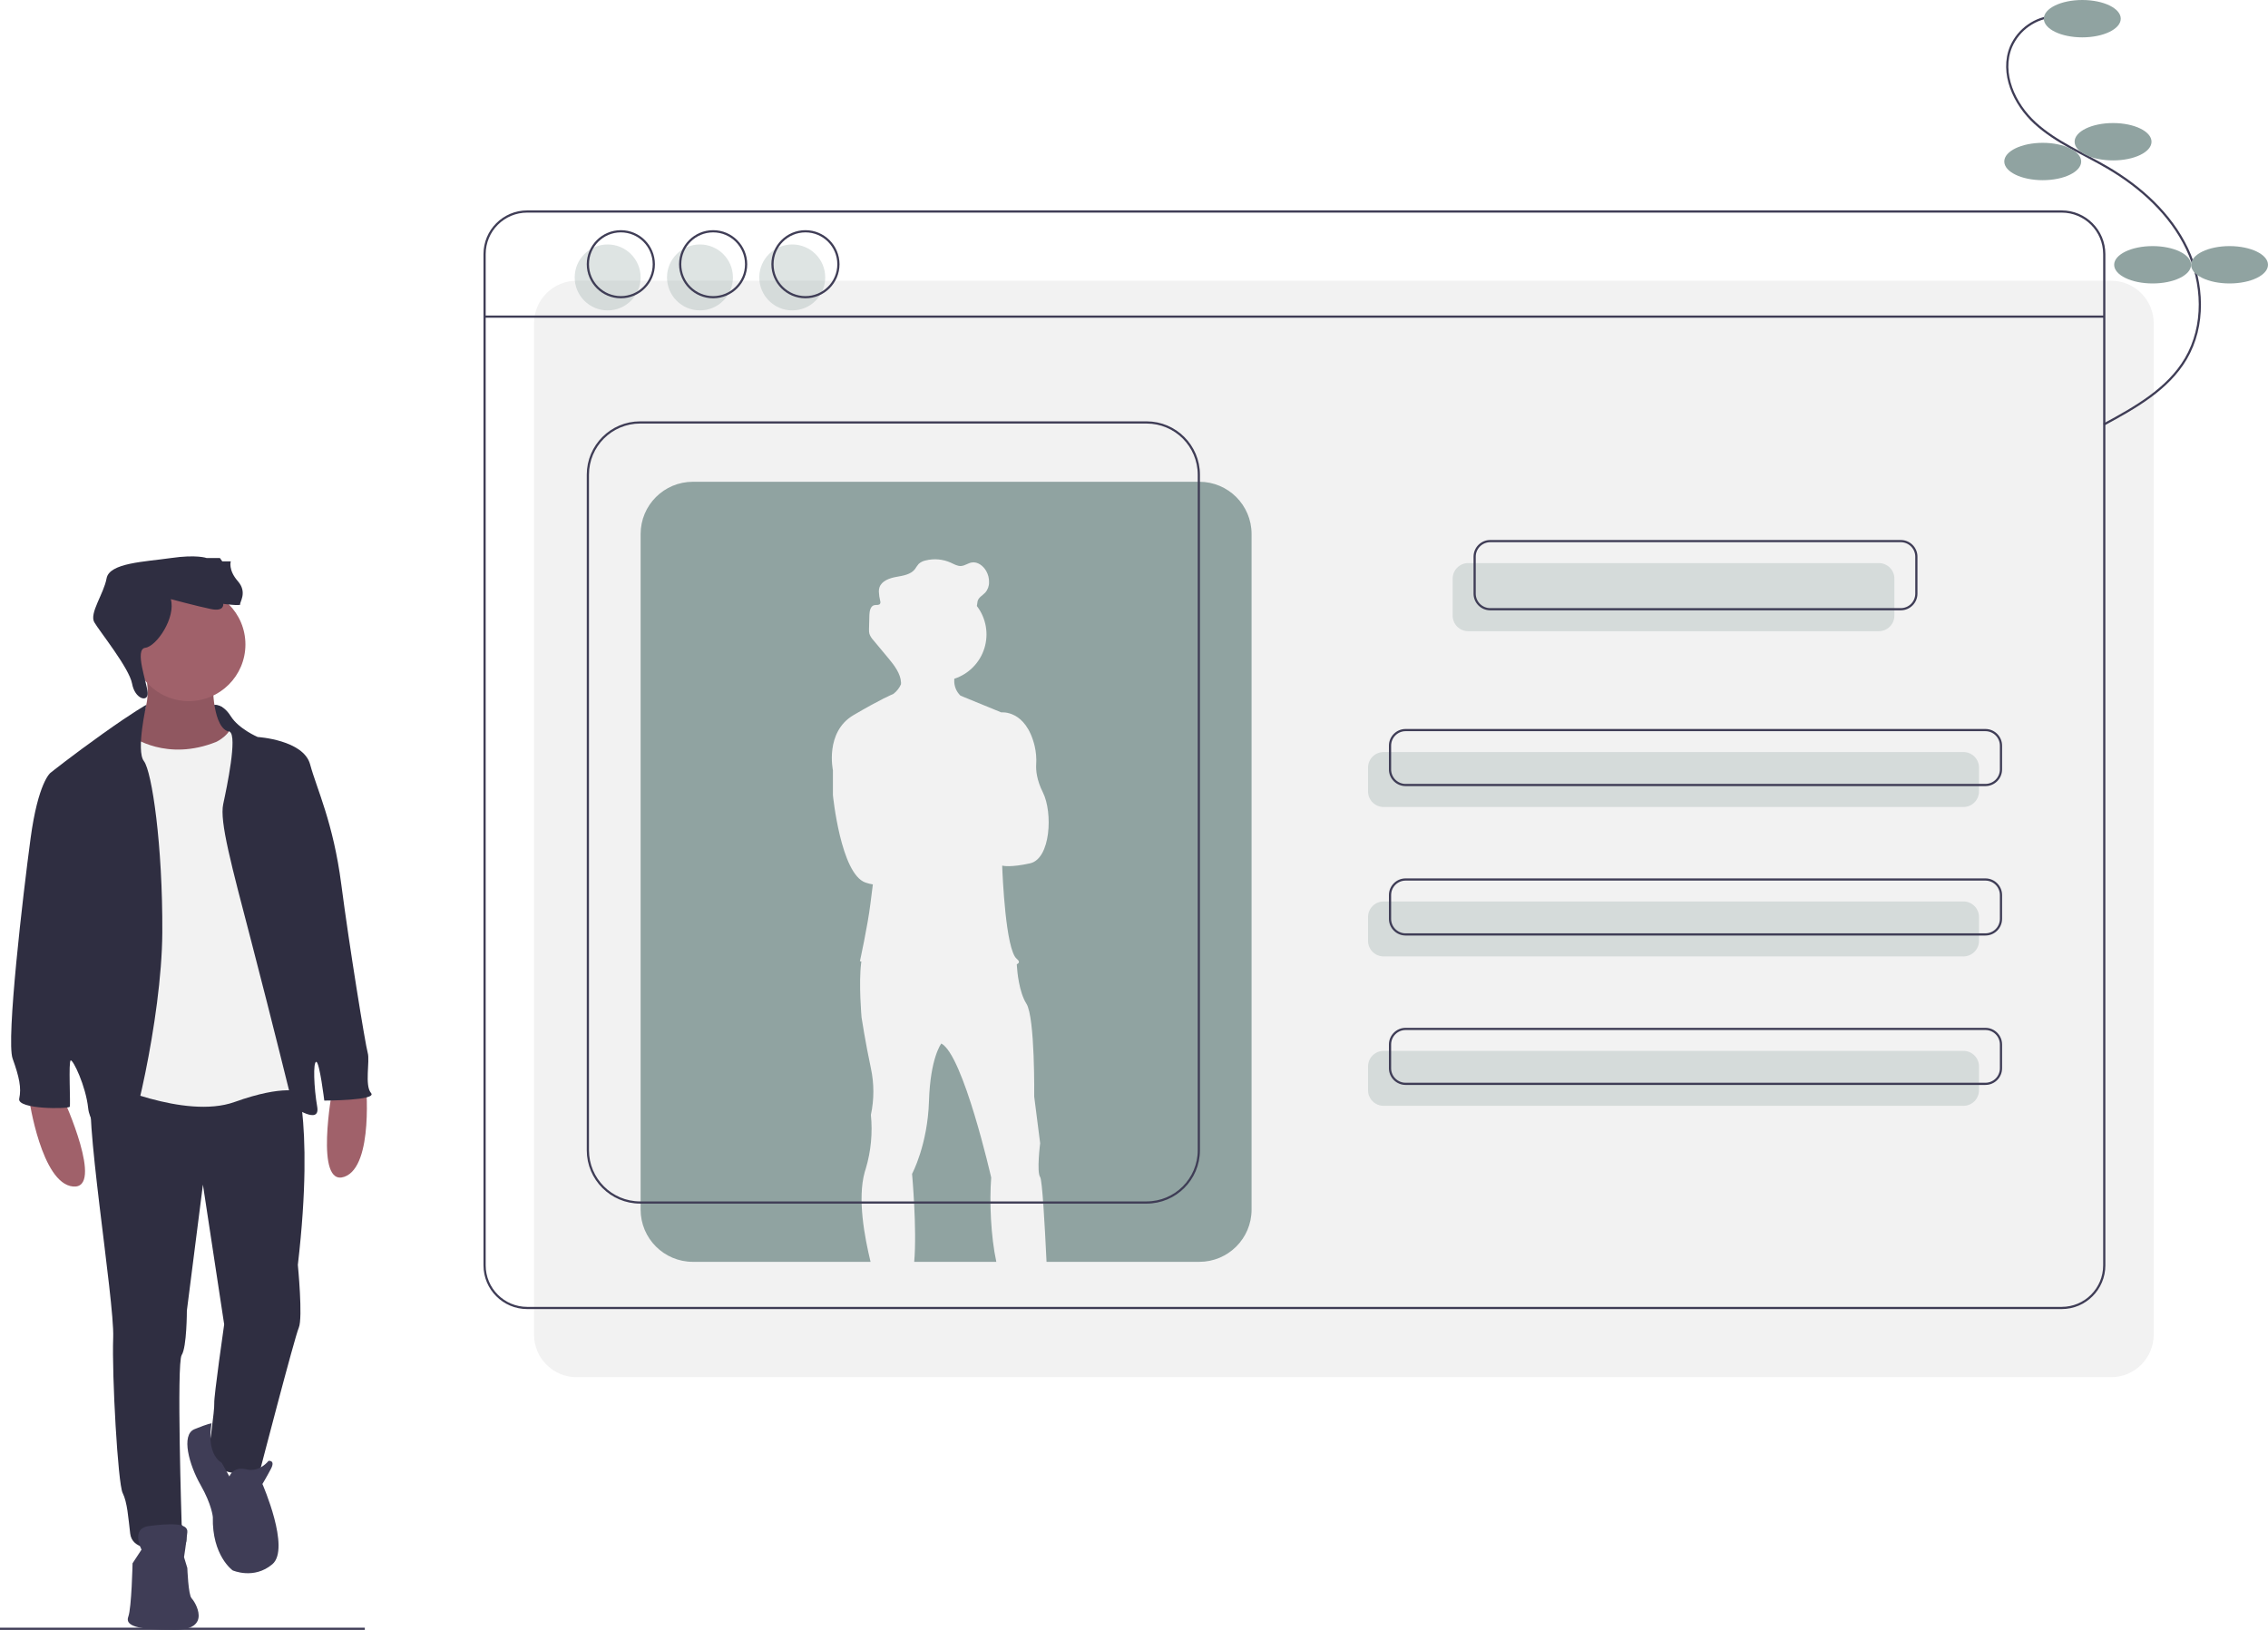
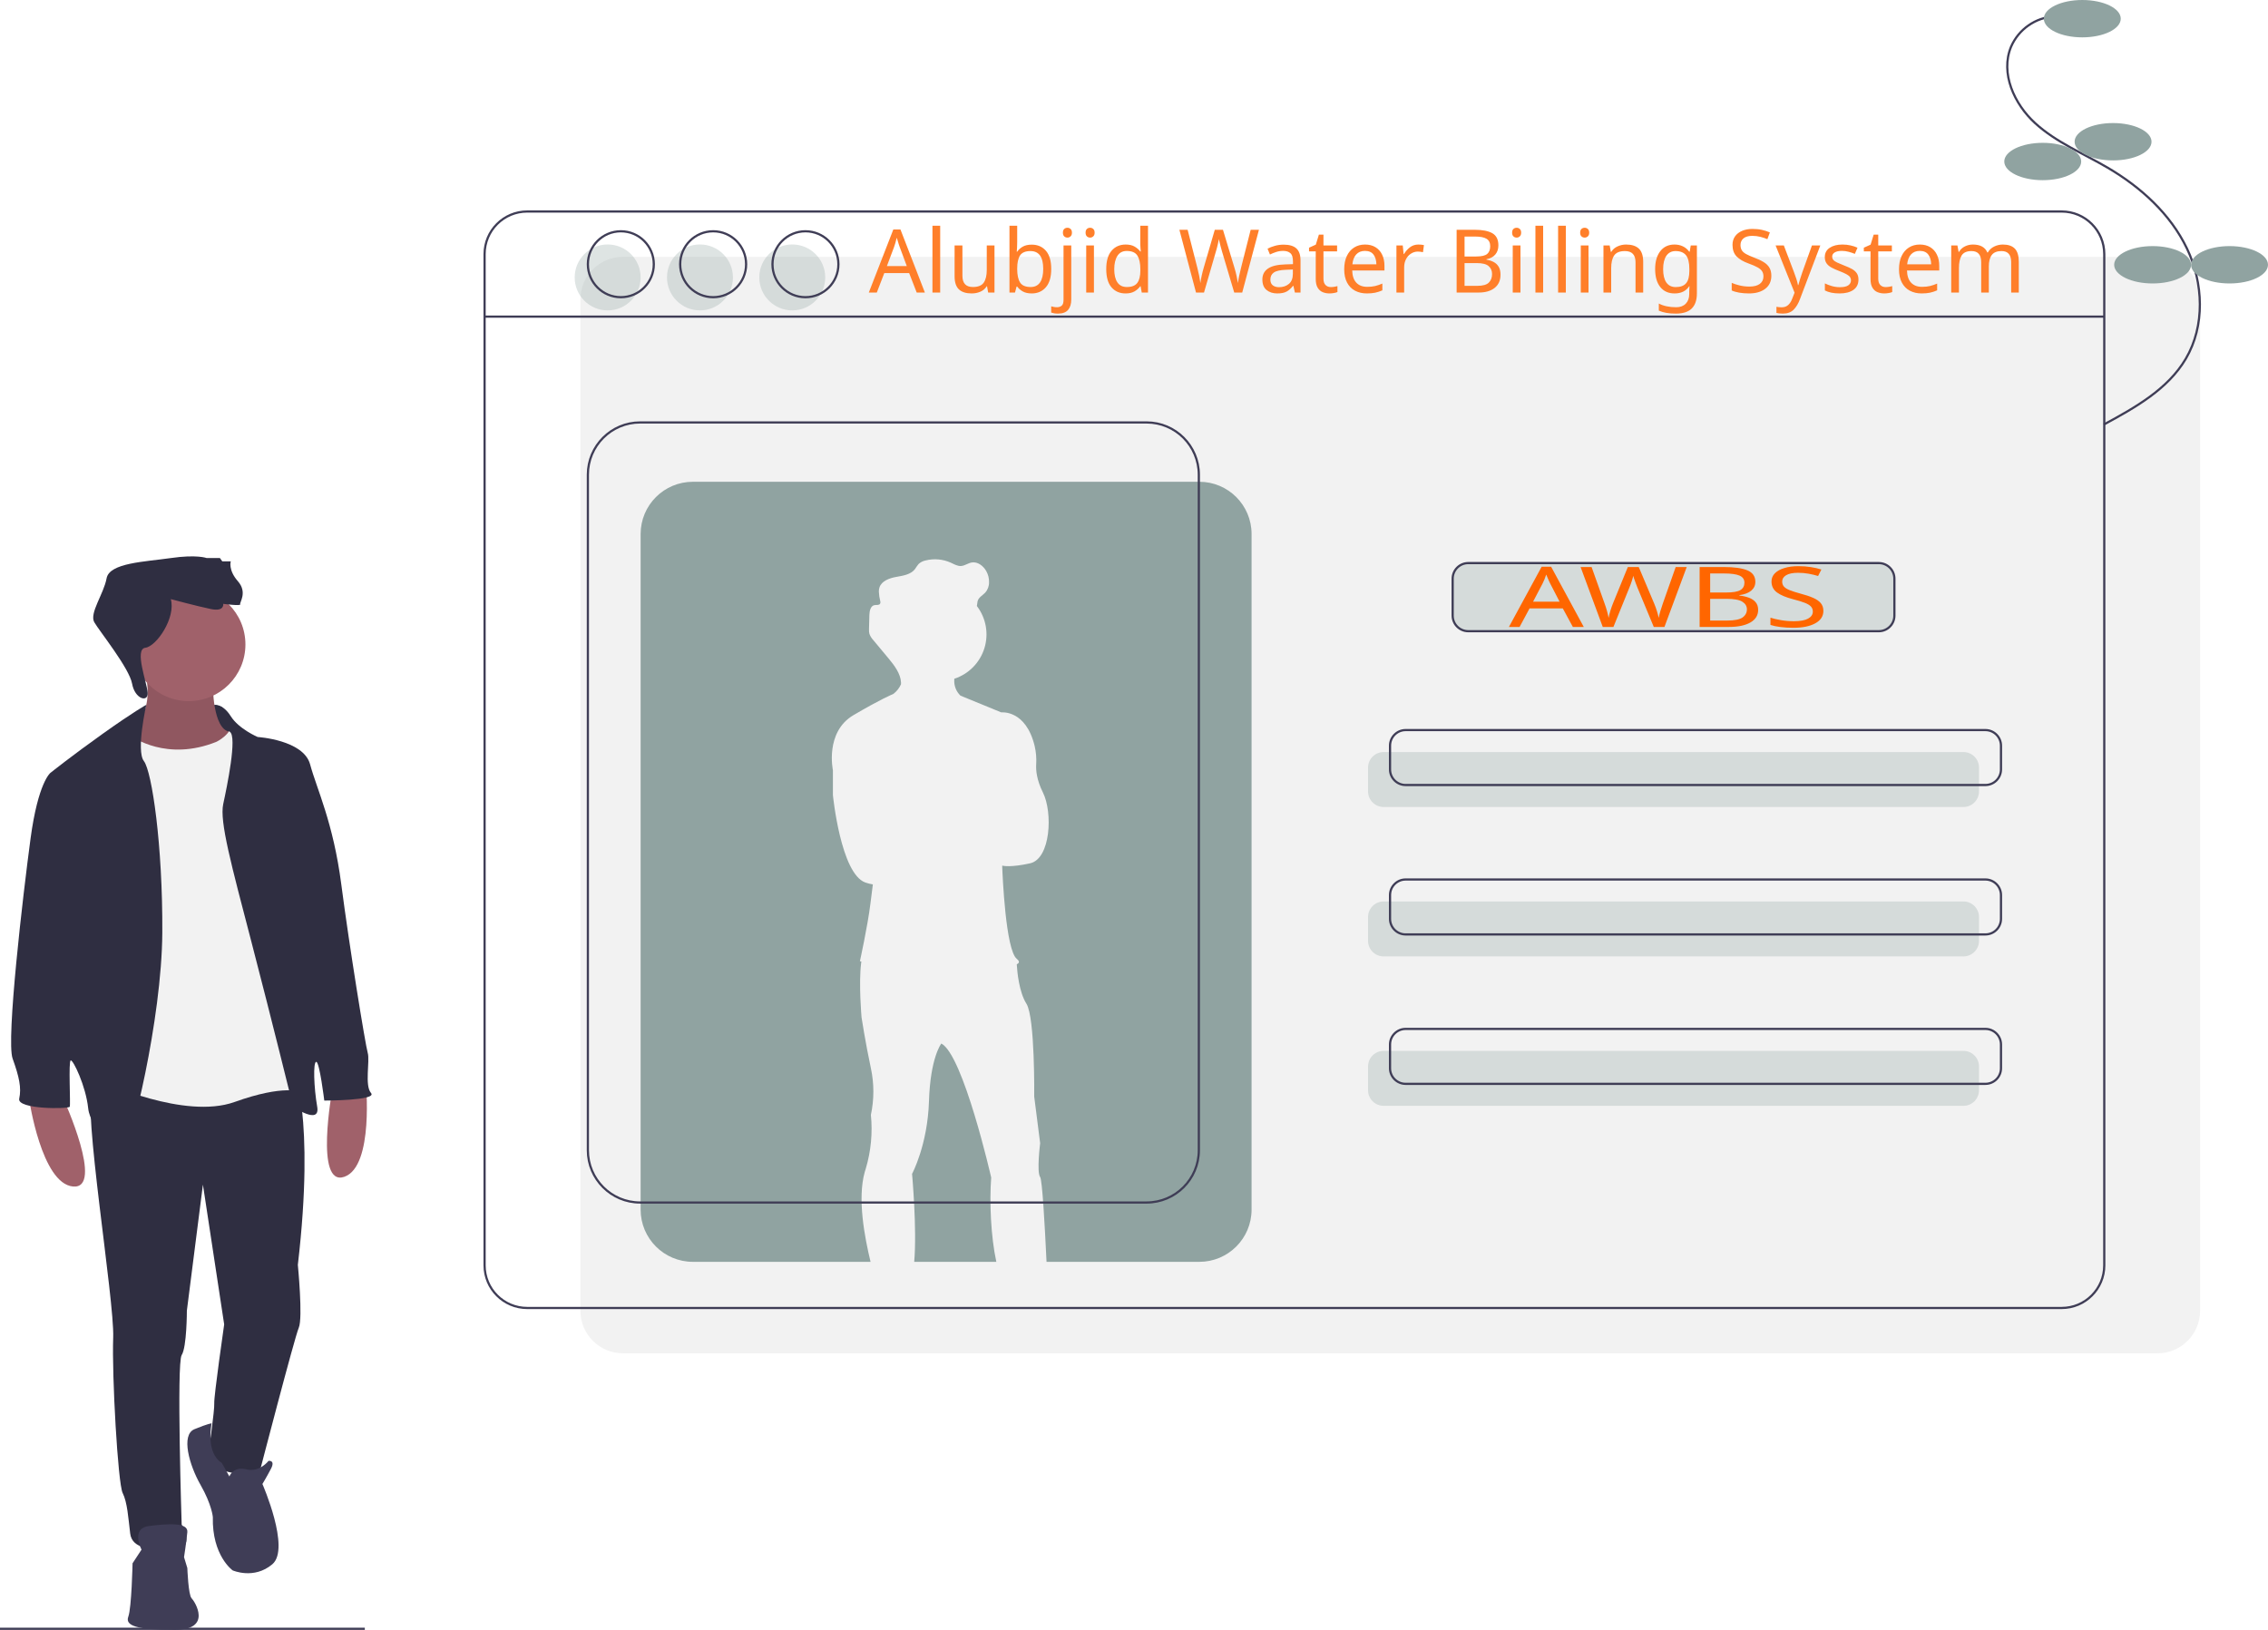
- <svg xmlns="http://www.w3.org/2000/svg" id="fe80fb2b-bcaf-407e-919b-306adc32f78b" data-name="Layer 1" width="1032" height="741.753" viewBox="0 0 1032 741.753">
-   <line y1="741.253" x2="166" y2="741.253" fill="none" stroke="#3f3d56" stroke-miterlimit="10" />
-   <rect x="243" y="127.753" width="737" height="499" rx="19.398" fill="#f2f2f2" />
-   <rect x="220.5" y="96.253" width="737" height="499" rx="19.398" fill="none" stroke="#3f3d56" stroke-miterlimit="10" />
-   <line x1="220.5" y1="144.093" x2="957.5" y2="144.093" fill="none" stroke="#3f3d56" stroke-miterlimit="10" />
-   <rect x="661" y="256.253" width="201" height="31" rx="7.093" fill="#90a3a1" opacity="0.3" />
-   <rect x="622.5" y="342.253" width="278" height="25" rx="7.093" fill="#90a3a1" opacity="0.3" />
-   <rect x="622.5" y="410.253" width="278" height="25" rx="7.093" fill="#90a3a1" opacity="0.3" />
-   <rect x="622.5" y="478.253" width="278" height="25" rx="7.093" fill="#90a3a1" opacity="0.3" />
-   <rect x="671" y="246.253" width="201" height="31" rx="7.093" fill="none" stroke="#3f3d56" stroke-miterlimit="10" />
-   <rect x="632.5" y="332.253" width="278" height="25" rx="7.093" fill="none" stroke="#3f3d56" stroke-miterlimit="10" />
-   <rect x="632.5" y="400.253" width="278" height="25" rx="7.093" fill="none" stroke="#3f3d56" stroke-miterlimit="10" />
-   <rect x="632.5" y="468.253" width="278" height="25" rx="7.093" fill="none" stroke="#3f3d56" stroke-miterlimit="10" />
-   <circle cx="276.5" cy="126.253" r="15" fill="#90a3a1" opacity="0.3" />
-   <circle cx="318.5" cy="126.253" r="15" fill="#90a3a1" opacity="0.3" />
-   <circle cx="360.5" cy="126.253" r="15" fill="#90a3a1" opacity="0.3" />
-   <circle cx="282.5" cy="120.253" r="15" fill="none" stroke="#3f3d56" stroke-miterlimit="10" />
-   <circle cx="324.5" cy="120.253" r="15" fill="none" stroke="#3f3d56" stroke-miterlimit="10" />
-   <circle cx="366.5" cy="120.253" r="15" fill="none" stroke="#3f3d56" stroke-miterlimit="10" />
-   <path d="M537.854,653.379c-2.511-11.568-3.177-27.369-2.333-38.36,0,0-12.698-55.786-22.69-60.991l-.003.003c-.153.197-5.002,6.554-5.617,26.224-.625,19.983-7.7,33.097-7.7,33.097s2.29,24.908.98,40.028Z" transform="translate(-84.5 -79.12639)" fill="#90a3a1" />
-   <path d="M630.228,298.379H399.772A23.772,23.772,0,0,0,376,322.151V629.607a23.772,23.772,0,0,0,23.772,23.772h80.855c-2.7-11.199-6.057-28.691-2.657-40.852l-.002-.008.002.005c.159-.568.327-1.127.516-1.67a63.497,63.497,0,0,0,2.292-24.354,50.609,50.609,0,0,0,0-21.232c-2.498-11.656-4.246-23.105-4.246-23.105s-1.377-15.402-.175-24.844c.027-.207.058-.404.087-.605-.424-.097-.662-.152-.662-.152s3.539-16.028,4.788-26.227c.295-2.408.683-5.46,1.103-8.715a20.94,20.94,0,0,1-3.393-.86c-11.24-3.955-14.779-39.758-14.779-39.758V429.656s-3.747-17.381,9.367-25.083c12.628-7.416,17.67-9.446,18.026-9.586.096-.069.19-.131.288-.207a11.061,11.061,0,0,0,3.29-4.234q.026-.429.012-.852c-.213-4.067-3.044-7.765-5.73-10.992q-3.437-4.129-6.873-8.257a8.072,8.072,0,0,1-1.77-2.865,6.604,6.604,0,0,1-.187-1.804q-.003-.337.004-.673.056-3.078.167-6.155c.064-1.792.516-4.054,2.271-4.422.913-.192,2.121.142,2.604-.656a1.565,1.565,0,0,0,.117-1.061c-.006.027-.007.054-.015.081-.006-.033-.012-.067-.018-.1a22.437,22.437,0,0,1-.651-4.386,5.842,5.842,0,0,1,.282-1.97c1.017-2.975,4.518-4.196,7.611-4.757,3.094-.561,6.567-1.044,8.508-3.517a26.951,26.951,0,0,1,1.689-2.374,6.63,6.63,0,0,1,3.166-1.597,17.498,17.498,0,0,1,11.506,1.021c1.496.683,3,1.602,4.641,1.498,1.705-.108,3.162-1.308,4.845-1.6,2.719-.472,5.319,1.566,6.659,3.978a9.851,9.851,0,0,1,1.233,5.023,6.912,6.912,0,0,1-1.764,4.741c-1.17,1.241-2.916,2.094-3.402,3.73-.198.666-.152,1.383-.327,2.055-.022.084-.057.162-.086.244.032.042.067.081.099.123a21.231,21.231,0,0,1-10.332,33.019c-.008.211-.016.421-.015.633a9.173,9.173,0,0,0,2.84,7.065l18.547,7.606s11.166-1.353,15.195,15.31a28.826,28.826,0,0,1,.69,8.457c-.146,2.513.195,6.936,3.057,12.66,4.579,9.159,3.539,30.182-5.828,32.264-8.872,1.972-12.324,1.143-12.664,1.05l-.02.368c.146,3.945,1.55,37.969,6.648,42.086,1.41,1.138,1.14,1.908-.016,2.426l.003.003s.009.219.031.612c.153,2.488.94,11.965,4.353,17.357,3.956,6.245,3.541,42.257,3.541,42.257l2.704,21.232s-1.664,13.114,0,15.402c.946,1.298,2.091,21.404,2.905,38.57h69.53A23.772,23.772,0,0,0,654,629.607V322.151A23.772,23.772,0,0,0,630.228,298.379Z" transform="translate(-84.5 -79.12639)" fill="#90a3a1" />
-   <rect x="267.5" y="192.253" width="278" height="355" rx="23.772" fill="none" stroke="#3f3d56" stroke-miterlimit="10" />
-   <path d="M185.324,400.757S176,398,174,401s2.727,24.748,2.727,24.748l20.546,1.249-7.17-18.107Z" transform="translate(-84.5 -79.12639)" fill="#2f2e41" />
-   <path d="M113.444,579.347s18.695,41.042,4.298,39.753-19.984-39.753-19.984-39.753Z" transform="translate(-84.5 -79.12639)" fill="#a0616a" />
-   <path d="M235.711,575.071s-8.201,44.348,5.455,39.611,9.764-43.409,9.764-43.409Z" transform="translate(-84.5 -79.12639)" fill="#a0616a" />
-   <path d="M181.347,390.466s-.215,20.629,7.736,21.703-4.513,12.033-4.513,12.033l-14.182,2.793L149.974,425.492l-9.025-11.604s15.901-7.521,9.025-30.943Z" transform="translate(-84.5 -79.12639)" fill="#a0616a" />
-   <path d="M181.347,390.466s-.215,20.629,7.736,21.703-4.513,12.033-4.513,12.033l-14.182,2.793L149.974,425.492l-9.025-11.604s15.901-7.521,9.025-30.943Z" transform="translate(-84.5 -79.12639)" opacity="0.1" />
-   <path d="M217.876,564.95s10.099,21.703,2.149,89.82c0,0,2.364,24.067.43,28.579s-17.835,65.754-17.835,65.754-20.414,4.513-23.207-9.025c0,0,2.793-19.339,2.579-22.348s4.513-35.885,4.513-35.885l-9.67-63.605-7.306,57.373s0,16.546-2.364,20.199,0,77.142,0,77.142,6.661,11.174-3.438,11.389-19.124-.215-19.984-7.306-1.289-14.182-3.438-18.48-4.942-53.505-4.298-70.696-14.182-105.507-9.455-114.747S217.876,564.95,217.876,564.95Z" transform="translate(-84.5 -79.12639)" fill="#2f2e41" />
-   <circle cx="85.888" cy="293.29" r="25.786" fill="#a0616a" />
-   <path d="M144.602,414.318s15.686,11.604,38.464,2.364c0,0,7.521-3.653,6.876-9.24s15.686,44.91,15.686,44.91l16.546,87.886-.86,35.885s-7.306-3.653-30.083,4.513-59.952-9.24-59.952-9.24l1.289-92.184,1.289-53.72,3.438-11.818S139.015,410.45,144.602,414.318Z" transform="translate(-84.5 -79.12639)" fill="#f2f2f2" />
-   <path d="M182.063,399.893s3.796-.617,7.449,5.185,12.248,9.455,12.248,9.455,20.843,1.289,23.852,12.463,10.529,26.43,14.182,54.58,10.959,73.06,12.033,76.713-1.504,14.827,1.504,18.265-21.273,3.438-21.273,3.438-2.149-17.62-3.653-17.62-1.074,11.818.43,20.414-10.959,0-10.959,0-9.67-39.323-18.91-74.779S184.355,452.997,186.074,445.046s6.446-30.728,3.008-32.877S182.063,399.893,182.063,399.893Z" transform="translate(-84.5 -79.12639)" fill="#2f2e41" />
-   <path d="M151.076,399.874s-5.614,3.055-19.796,13.155-23.852,17.835-23.852,17.835-5.587,4.298-9.025,29.868S87.229,552.487,90.237,560.867s4.083,13.323,3.008,18.265,22.563,4.727,22.992,3.653-.645-20.629.43-21.058,6.876,11.604,7.951,21.703,13.538,18.05,16.331,18.05,17.191-58.233,17.405-97.986-4.727-73.275-8.38-78.002S151.076,399.874,151.076,399.874Z" transform="translate(-84.5 -79.12639)" fill="#2f2e41" />
-   <path d="M188.867,751.037s1.719-4.727,7.736-3.223,10.099-3.868,10.099-3.868,3.223-.43,1.074,3.653-3.868,6.876-3.868,6.876,12.893,29.439,4.513,36.53-18.05,2.793-18.05,2.793-9.455-6.661-9.025-24.282c0,0-.43-5.587-5.587-14.612s-9.025-22.777-2.793-25.356,7.835-2.674,7.835-2.674-2.916,13.337,4.616,17.998Z" transform="translate(-84.5 -79.12639)" fill="#3f3d56" />
-   <path d="M148.9,784.344s-5.157-9.67,3.438-10.744,17.835-1.719,17.405,2.793-1.504,11.389-1.504,11.389l1.504,4.942s.43,12.248,1.934,13.752,9.67,14.397-7.736,14.397-22.563-1.934-21.058-6.017,1.934-24.282,1.934-24.282Z" transform="translate(-84.5 -79.12639)" fill="#3f3d56" />
-   <path d="M162.222,351.788s12.033,3.223,18.265,4.513,5.587-2.364,5.587-2.364,8.165,1.074,7.736.215,3.438-5.372-1.074-10.529-3.223-9.025-3.223-9.025h-3.868l-1.074-1.504h-6.017s-4.513-1.719-16.331,0-27.935,2.149-29.224,9.24-7.951,15.901-5.587,19.984,15.901,20.843,17.191,27.935,7.309,8.667,7.093,4.226-6.233-19.912-1.076-20.557S164.586,360.168,162.222,351.788Z" transform="translate(-84.5 -79.12639)" fill="#2f2e41" />
-   <path d="M1019.381,86.584a22.982,22.982,0,0,0-19.81,13.851c-4.954,11.974,1.424,26.039,10.999,34.77s21.874,13.722,33.048,20.282c15.01,8.811,28.497,21.043,36.007,36.744s8.309,35.15-.519,50.15c-8.194,13.922-23.093,22.255-37.302,29.94" transform="translate(-84.5 -79.12639)" fill="none" stroke="#3f3d56" stroke-miterlimit="10" />
-   <ellipse cx="947.5" cy="8.5" rx="17.5" ry="8.5" fill="#90a3a1" />
-   <ellipse cx="961.5" cy="64.5" rx="17.5" ry="8.5" fill="#90a3a1" />
-   <ellipse cx="929.5" cy="73.5" rx="17.5" ry="8.5" fill="#90a3a1" />
-   <ellipse cx="979.5" cy="120.5" rx="17.5" ry="8.5" fill="#90a3a1" />
-   <ellipse cx="1014.5" cy="120.5" rx="17.5" ry="8.5" fill="#90a3a1" />
+ <svg xmlns="http://www.w3.org/2000/svg" id="fe80fb2b-bcaf-407e-919b-306adc32f78b" data-name="Layer 1" width="1032" height="741.753" viewBox="0 0 1032 741.753" version="1.1">
+   <defs id="defs3887" />
+   <line y1="741.253" x2="166" y2="741.253" fill="none" stroke="#3f3d56" stroke-miterlimit="10" id="line3804" />
+   <rect x="264.095" y="116.885" width="737" height="499" rx="19.398" id="rect3806" style="fill:#f2f2f2" />
+   <rect x="220.5" y="96.253" width="737" height="499" rx="19.398" fill="none" stroke="#3f3d56" stroke-miterlimit="10" id="rect3808" />
+   <line x1="220.5" y1="144.093" x2="957.5" y2="144.093" fill="none" stroke="#3f3d56" stroke-miterlimit="10" id="line3810" />
+   <rect x="661" y="256.253" width="201" height="31" rx="7.093" fill="#90a3a1" opacity="0.3" id="rect3812" />
+   <rect x="622.5" y="342.253" width="278" height="25" rx="7.093" fill="#90a3a1" opacity="0.3" id="rect3814" />
+   <rect x="622.5" y="410.253" width="278" height="25" rx="7.093" fill="#90a3a1" opacity="0.3" id="rect3816" />
+   <rect x="622.5" y="478.253" width="278" height="25" rx="7.093" fill="#90a3a1" opacity="0.3" id="rect3818" />
+   <rect x="661" y="256.253" width="201" height="31" rx="7.093" stroke-miterlimit="10" id="rect3820" style="fill:none;stroke:#3f3d56;stroke-miterlimit:10" />
+   <rect x="632.5" y="332.253" width="278" height="25" rx="7.093" fill="none" stroke="#3f3d56" stroke-miterlimit="10" id="rect3822" />
+   <rect x="632.5" y="400.253" width="278" height="25" rx="7.093" fill="none" stroke="#3f3d56" stroke-miterlimit="10" id="rect3824" />
+   <rect x="632.5" y="468.253" width="278" height="25" rx="7.093" fill="none" stroke="#3f3d56" stroke-miterlimit="10" id="rect3826" />
+   <circle cx="276.5" cy="126.253" r="15" fill="#90a3a1" opacity="0.3" id="circle3828" />
+   <circle cx="318.5" cy="126.253" r="15" fill="#90a3a1" opacity="0.3" id="circle3830" />
+   <circle cx="360.5" cy="126.253" r="15" fill="#90a3a1" opacity="0.3" id="circle3832" />
+   <circle cx="282.5" cy="120.253" r="15" fill="none" stroke="#3f3d56" stroke-miterlimit="10" id="circle3834" />
+   <circle cx="324.5" cy="120.253" r="15" fill="none" stroke="#3f3d56" stroke-miterlimit="10" id="circle3836" />
+   <circle cx="366.5" cy="120.253" r="15" fill="none" stroke="#3f3d56" stroke-miterlimit="10" id="circle3838" />
+   <path d="M537.854,653.379c-2.511-11.568-3.177-27.369-2.333-38.36,0,0-12.698-55.786-22.69-60.991l-.003.003c-.153.197-5.002,6.554-5.617,26.224-.625,19.983-7.7,33.097-7.7,33.097s2.29,24.908.98,40.028Z" transform="translate(-84.5 -79.12639)" fill="#90a3a1" id="path3840" />
+   <path d="M630.228,298.379H399.772A23.772,23.772,0,0,0,376,322.151V629.607a23.772,23.772,0,0,0,23.772,23.772h80.855c-2.7-11.199-6.057-28.691-2.657-40.852l-.002-.008.002.005c.159-.568.327-1.127.516-1.67a63.497,63.497,0,0,0,2.292-24.354,50.609,50.609,0,0,0,0-21.232c-2.498-11.656-4.246-23.105-4.246-23.105s-1.377-15.402-.175-24.844c.027-.207.058-.404.087-.605-.424-.097-.662-.152-.662-.152s3.539-16.028,4.788-26.227c.295-2.408.683-5.46,1.103-8.715a20.94,20.94,0,0,1-3.393-.86c-11.24-3.955-14.779-39.758-14.779-39.758V429.656s-3.747-17.381,9.367-25.083c12.628-7.416,17.67-9.446,18.026-9.586.096-.069.19-.131.288-.207a11.061,11.061,0,0,0,3.29-4.234q.026-.429.012-.852c-.213-4.067-3.044-7.765-5.73-10.992q-3.437-4.129-6.873-8.257a8.072,8.072,0,0,1-1.77-2.865,6.604,6.604,0,0,1-.187-1.804q-.003-.337.004-.673.056-3.078.167-6.155c.064-1.792.516-4.054,2.271-4.422.913-.192,2.121.142,2.604-.656a1.565,1.565,0,0,0,.117-1.061c-.006.027-.007.054-.015.081-.006-.033-.012-.067-.018-.1a22.437,22.437,0,0,1-.651-4.386,5.842,5.842,0,0,1,.282-1.97c1.017-2.975,4.518-4.196,7.611-4.757,3.094-.561,6.567-1.044,8.508-3.517a26.951,26.951,0,0,1,1.689-2.374,6.63,6.63,0,0,1,3.166-1.597,17.498,17.498,0,0,1,11.506,1.021c1.496.683,3,1.602,4.641,1.498,1.705-.108,3.162-1.308,4.845-1.6,2.719-.472,5.319,1.566,6.659,3.978a9.851,9.851,0,0,1,1.233,5.023,6.912,6.912,0,0,1-1.764,4.741c-1.17,1.241-2.916,2.094-3.402,3.73-.198.666-.152,1.383-.327,2.055-.022.084-.057.162-.086.244.032.042.067.081.099.123a21.231,21.231,0,0,1-10.332,33.019c-.008.211-.016.421-.015.633a9.173,9.173,0,0,0,2.84,7.065l18.547,7.606s11.166-1.353,15.195,15.31a28.826,28.826,0,0,1,.69,8.457c-.146,2.513.195,6.936,3.057,12.66,4.579,9.159,3.539,30.182-5.828,32.264-8.872,1.972-12.324,1.143-12.664,1.05l-.02.368c.146,3.945,1.55,37.969,6.648,42.086,1.41,1.138,1.14,1.908-.016,2.426l.003.003s.009.219.031.612c.153,2.488.94,11.965,4.353,17.357,3.956,6.245,3.541,42.257,3.541,42.257l2.704,21.232s-1.664,13.114,0,15.402c.946,1.298,2.091,21.404,2.905,38.57h69.53A23.772,23.772,0,0,0,654,629.607V322.151A23.772,23.772,0,0,0,630.228,298.379Z" transform="translate(-84.5 -79.12639)" fill="#90a3a1" id="path3842" />
+   <rect x="267.5" y="192.253" width="278" height="355" rx="23.772" fill="none" stroke="#3f3d56" stroke-miterlimit="10" id="rect3844" />
+   <path d="M185.324,400.757S176,398,174,401s2.727,24.748,2.727,24.748l20.546,1.249-7.17-18.107Z" transform="translate(-84.5 -79.12639)" fill="#2f2e41" id="path3846" />
+   <path d="M113.444,579.347s18.695,41.042,4.298,39.753-19.984-39.753-19.984-39.753Z" transform="translate(-84.5 -79.12639)" fill="#a0616a" id="path3848" />
+   <path d="M235.711,575.071s-8.201,44.348,5.455,39.611,9.764-43.409,9.764-43.409Z" transform="translate(-84.5 -79.12639)" fill="#a0616a" id="path3850" />
+   <path d="M181.347,390.466s-.215,20.629,7.736,21.703-4.513,12.033-4.513,12.033l-14.182,2.793L149.974,425.492l-9.025-11.604s15.901-7.521,9.025-30.943Z" transform="translate(-84.5 -79.12639)" fill="#a0616a" id="path3852" />
+   <path d="M181.347,390.466s-.215,20.629,7.736,21.703-4.513,12.033-4.513,12.033l-14.182,2.793L149.974,425.492l-9.025-11.604s15.901-7.521,9.025-30.943Z" transform="translate(-84.5 -79.12639)" opacity="0.1" id="path3854" />
+   <path d="M217.876,564.95s10.099,21.703,2.149,89.82c0,0,2.364,24.067.43,28.579s-17.835,65.754-17.835,65.754-20.414,4.513-23.207-9.025c0,0,2.793-19.339,2.579-22.348s4.513-35.885,4.513-35.885l-9.67-63.605-7.306,57.373s0,16.546-2.364,20.199,0,77.142,0,77.142,6.661,11.174-3.438,11.389-19.124-.215-19.984-7.306-1.289-14.182-3.438-18.48-4.942-53.505-4.298-70.696-14.182-105.507-9.455-114.747S217.876,564.95,217.876,564.95Z" transform="translate(-84.5 -79.12639)" fill="#2f2e41" id="path3856" />
+   <circle cx="85.888" cy="293.29" r="25.786" fill="#a0616a" id="circle3858" />
+   <path d="M144.602,414.318s15.686,11.604,38.464,2.364c0,0,7.521-3.653,6.876-9.24s15.686,44.91,15.686,44.91l16.546,87.886-.86,35.885s-7.306-3.653-30.083,4.513-59.952-9.24-59.952-9.24l1.289-92.184,1.289-53.72,3.438-11.818S139.015,410.45,144.602,414.318Z" transform="translate(-84.5 -79.12639)" fill="#f2f2f2" id="path3860" />
+   <path d="M182.063,399.893s3.796-.617,7.449,5.185,12.248,9.455,12.248,9.455,20.843,1.289,23.852,12.463,10.529,26.43,14.182,54.58,10.959,73.06,12.033,76.713-1.504,14.827,1.504,18.265-21.273,3.438-21.273,3.438-2.149-17.62-3.653-17.62-1.074,11.818.43,20.414-10.959,0-10.959,0-9.67-39.323-18.91-74.779S184.355,452.997,186.074,445.046s6.446-30.728,3.008-32.877S182.063,399.893,182.063,399.893Z" transform="translate(-84.5 -79.12639)" fill="#2f2e41" id="path3862" />
+   <path d="M151.076,399.874s-5.614,3.055-19.796,13.155-23.852,17.835-23.852,17.835-5.587,4.298-9.025,29.868S87.229,552.487,90.237,560.867s4.083,13.323,3.008,18.265,22.563,4.727,22.992,3.653-.645-20.629.43-21.058,6.876,11.604,7.951,21.703,13.538,18.05,16.331,18.05,17.191-58.233,17.405-97.986-4.727-73.275-8.38-78.002S151.076,399.874,151.076,399.874Z" transform="translate(-84.5 -79.12639)" fill="#2f2e41" id="path3864" />
+   <path d="M188.867,751.037s1.719-4.727,7.736-3.223,10.099-3.868,10.099-3.868,3.223-.43,1.074,3.653-3.868,6.876-3.868,6.876,12.893,29.439,4.513,36.53-18.05,2.793-18.05,2.793-9.455-6.661-9.025-24.282c0,0-.43-5.587-5.587-14.612s-9.025-22.777-2.793-25.356,7.835-2.674,7.835-2.674-2.916,13.337,4.616,17.998Z" transform="translate(-84.5 -79.12639)" fill="#3f3d56" id="path3866" />
+   <path d="M148.9,784.344s-5.157-9.67,3.438-10.744,17.835-1.719,17.405,2.793-1.504,11.389-1.504,11.389l1.504,4.942s.43,12.248,1.934,13.752,9.67,14.397-7.736,14.397-22.563-1.934-21.058-6.017,1.934-24.282,1.934-24.282Z" transform="translate(-84.5 -79.12639)" fill="#3f3d56" id="path3868" />
+   <path d="M162.222,351.788s12.033,3.223,18.265,4.513,5.587-2.364,5.587-2.364,8.165,1.074,7.736.215,3.438-5.372-1.074-10.529-3.223-9.025-3.223-9.025h-3.868l-1.074-1.504h-6.017s-4.513-1.719-16.331,0-27.935,2.149-29.224,9.24-7.951,15.901-5.587,19.984,15.901,20.843,17.191,27.935,7.309,8.667,7.093,4.226-6.233-19.912-1.076-20.557S164.586,360.168,162.222,351.788Z" transform="translate(-84.5 -79.12639)" fill="#2f2e41" id="path3870" />
+   <path d="M1019.381,86.584a22.982,22.982,0,0,0-19.81,13.851c-4.954,11.974,1.424,26.039,10.999,34.77s21.874,13.722,33.048,20.282c15.01,8.811,28.497,21.043,36.007,36.744s8.309,35.15-.519,50.15c-8.194,13.922-23.093,22.255-37.302,29.94" transform="translate(-84.5 -79.12639)" fill="none" stroke="#3f3d56" stroke-miterlimit="10" id="path3872" />
+   <ellipse cx="947.5" cy="8.5" rx="17.5" ry="8.5" fill="#90a3a1" id="ellipse3874" />
+   <ellipse cx="961.5" cy="64.5" rx="17.5" ry="8.5" fill="#90a3a1" id="ellipse3876" />
+   <ellipse cx="929.5" cy="73.5" rx="17.5" ry="8.5" fill="#90a3a1" id="ellipse3878" />
+   <ellipse cx="979.5" cy="120.5" rx="17.5" ry="8.5" fill="#90a3a1" id="ellipse3880" />
+   <ellipse cx="1014.5" cy="120.5" rx="17.5" ry="8.5" fill="#90a3a1" id="ellipse3882" />
+   <text xml:space="preserve" style="font-style:normal;font-weight:normal;font-size:40px;line-height:1.25;font-family:sans-serif;letter-spacing:0px;word-spacing:0px;fill:#000000;fill-opacity:1;stroke:none" x="395.33" y="133.135" id="text3893">
+     <tspan id="tspan3891" x="395.33" y="133.135" style="font-style:normal;font-variant:normal;font-weight:normal;font-stretch:normal;font-family:'Lucida Sans Unicode';-inkscape-font-specification:'Lucida Sans Unicode';fill:#ff7f2a">Alubjid Water Billing System</tspan>
+   </text>
+   <text xml:space="preserve" style="font-style:normal;font-weight:normal;font-size:45.149px;line-height:1.25;font-family:sans-serif;letter-spacing:0px;word-spacing:0px;fill:#000000;fill-opacity:1;stroke:none;stroke-width:1.129" x="580.872" y="337.245" id="text3897" transform="scale(1.182018,0.846011)">
+     <tspan id="tspan3895" x="580.872" y="337.245" style="fill:#ff6600;stroke-width:1.129">AWBS</tspan>
+   </text>
</svg>
